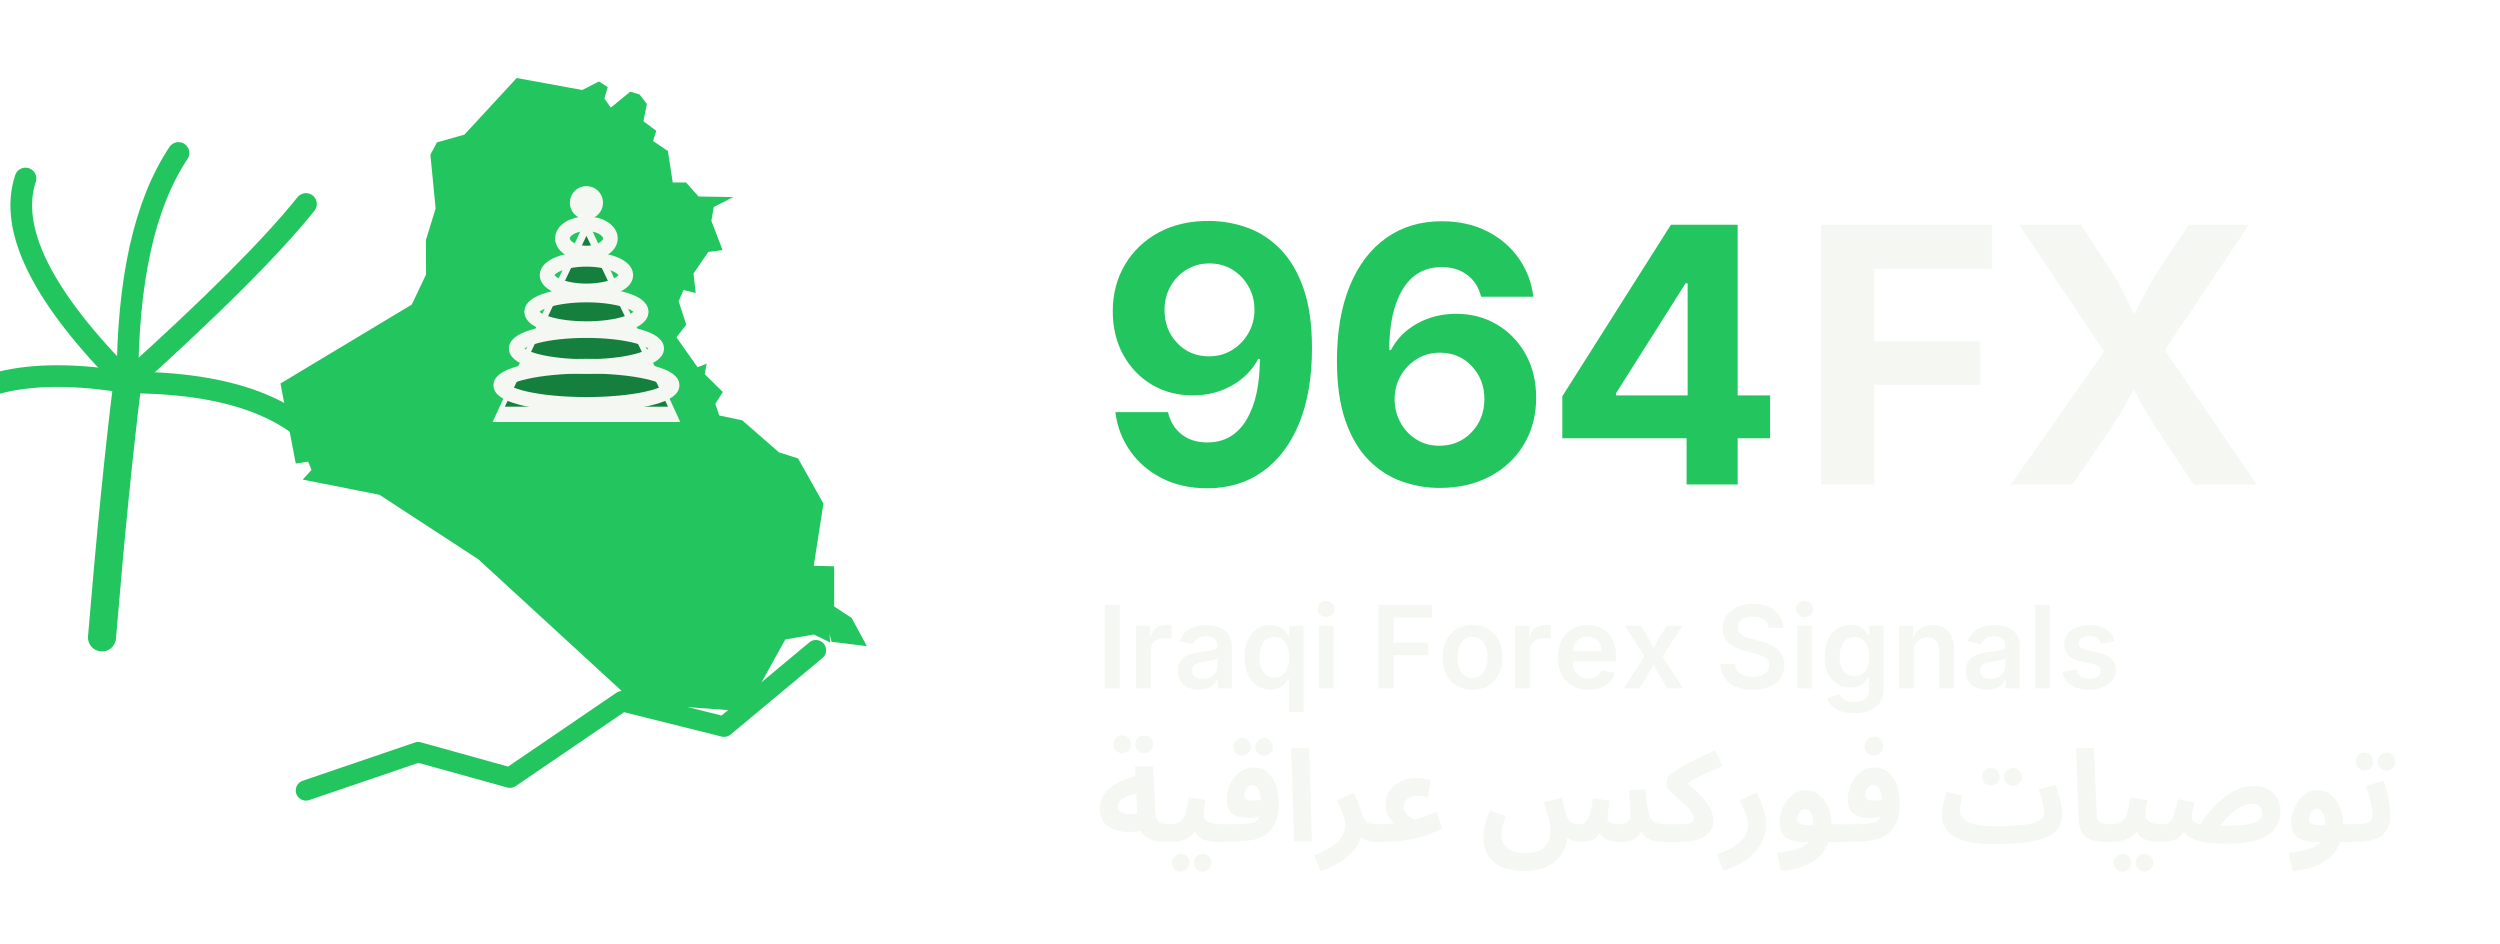
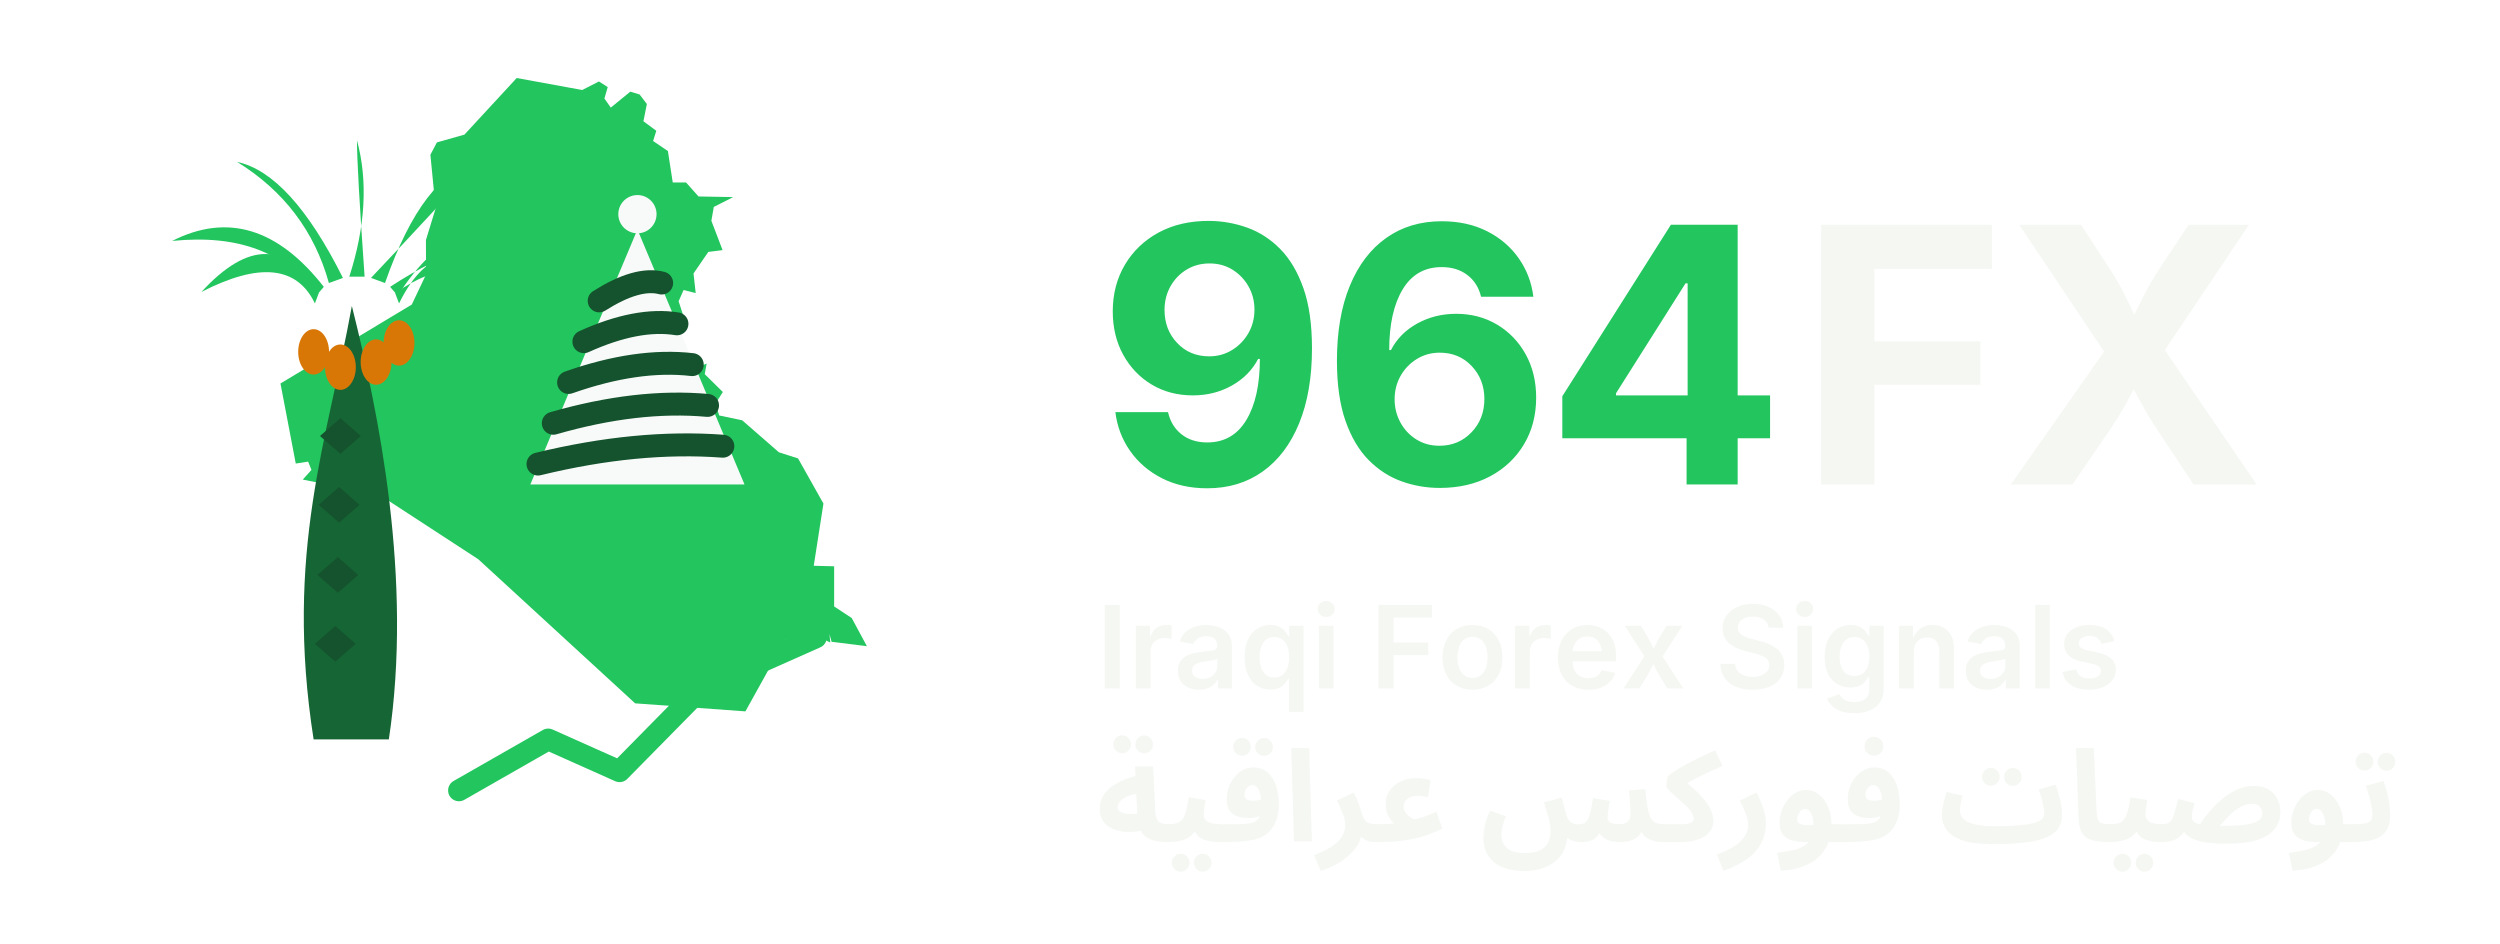
<svg xmlns="http://www.w3.org/2000/svg" viewBox="0 0 196.1 74" role="img">
-   <g fill="none" stroke="#22c55e" stroke-linecap="round" stroke-linejoin="round">
-     <path d="M8.0 50.0 Q9.0 38.0 10.0 30.0" stroke-width="2.20" />
-     <path d="M10.0 30.0 Q-2.0 28.0 -6.0 34.0" stroke-width="1.70" />
-     <path d="M10.0 30.0 Q0.0 20.0 2.0 14.0" stroke-width="1.70" />
-     <path d="M10.0 30.0 Q10.0 18.0 14.0 12.0" stroke-width="1.70" />
-     <path d="M10.0 30.0 Q20.0 21.0 24.0 16.0" stroke-width="1.70" />
-     <path d="M10.0 30.0 Q22.0 30.0 26.0 36.0" stroke-width="1.70" />
-   </g>
  <path d="M50.17 7.41 L50.74 8.16 L50.47 9.51 L51.48 10.26 L51.23 11.06 L52.39 11.85 L52.77 14.31 L53.81 14.31 L54.79 15.41 L57.51 15.46 L55.99 16.23 L55.80 17.32 L56.68 19.62 L55.56 19.76 L54.40 21.45 L54.57 22.99 L53.62 22.75 L53.23 23.63 L53.83 25.47 L53.06 26.46 L54.72 28.81 L55.43 28.52 L55.28 29.35 L56.70 30.75 L56.11 31.68 L56.42 32.59 L58.22 32.97 L61.10 35.48 L62.60 35.96 L64.59 39.50 L63.83 44.38 L65.43 44.42 L65.43 47.57 L66.81 48.48 L68.00 50.69 L65.23 50.34 L65.06 49.72 L65.13 50.40 L63.84 49.77 L61.60 50.16 L58.47 55.80 L49.82 55.17 L37.52 43.87 L29.76 38.81 L23.75 37.62 L24.43 36.86 L24.17 36.21 L23.20 36.36 L22.00 30.08 L32.30 23.89 L33.42 21.53 L33.41 18.83 L34.17 16.35 L33.76 12.14 L34.27 11.17 L36.43 10.56 L40.53 6.12 L45.67 7.06 L46.98 6.39 L47.67 6.83 L47.41 7.73 L47.91 8.44 L49.44 7.19 L50.17 7.41 Z" fill="#22c55e" />
  <g>
-     <path d="M38.64 33.10 L46.00 17.10 L53.36 33.10 Z" fill="#f4f7f2" />
-     <path d="M39.60 31.90 L46.00 18.50 L52.40 31.90 Z" fill="#15803d" />
-     <ellipse cx="46.00" cy="30.22" rx="6.72" ry="1.50" fill="none" stroke="#f4f7f2" stroke-width="1.15" />
-     <ellipse cx="46.00" cy="27.34" rx="5.51" ry="1.41" fill="none" stroke="#f4f7f2" stroke-width="1.15" />
-     <ellipse cx="46.00" cy="24.46" rx="4.30" ry="1.32" fill="none" stroke="#f4f7f2" stroke-width="1.15" />
-     <ellipse cx="46.00" cy="21.58" rx="3.09" ry="1.24" fill="none" stroke="#f4f7f2" stroke-width="1.15" />
-     <ellipse cx="46.00" cy="18.70" rx="1.88" ry="1.15" fill="none" stroke="#f4f7f2" stroke-width="1.15" />
-     <circle cx="46.00" cy="15.90" r="1.3" fill="#f4f7f2" />
+     <path d="M25.4 22.5 Q20.0 15.6 13.5 18.9 Q21.3 18.1 24.8 23.2 Z" fill="#22c55e" />
+     <path d="M26.9 21.8 Q22.8 13.6 18.6 12.7 Q24.1 16.1 25.8 22.2 Z" fill="#22c55e" />
+     <path d="M28.6 21.7 Q28.0 13.2 28.0 11.0 Q29.3 15.8 27.4 21.7 Z" fill="#22c55e" />
+     <path d="M30.2 22.2 Q33.2 13.6 37.5 12.7 Q34.5 16.1 29.1 21.8 Z" fill="#22c55e" />
+     <path d="M31.2 23.2 Q36.0 15.6 42.5 18.9 Q37.3 18.1 30.6 22.5 Z" fill="#22c55e" />
+     <path d="M25.0 23.0 Q21.3 16.9 15.8 22.9 Q22.6 19.4 24.7 23.8 Z" fill="#22c55e" />
+     <path d="M31.3 23.8 Q34.7 16.9 40.2 22.9 Q36.0 19.4 31.0 23.0 Z" fill="#22c55e" />
+     <path d="M24.6 58.0 C22.3 43.3 25.7 34.5 27.6 24.0 C29.7 32.4 32.4 45.4 30.5 58.0 Z" fill="#166534" />
+     <path d="M24.7 50.5 l1.6 -1.4 l1.6 1.4 l-1.6 1.4 Z" fill="#14532d" />
+     <path d="M24.9 45.1 l1.6 -1.4 l1.6 1.4 l-1.6 1.4 Z" fill="#14532d" />
+     <path d="M25.0 39.6 l1.6 -1.4 l1.6 1.4 l-1.6 1.4 Z" fill="#14532d" />
+     <path d="M25.1 34.2 l1.6 -1.4 l1.6 1.4 l-1.6 1.4 Z" fill="#14532d" />
+     <ellipse cx="24.6" cy="27.6" rx="1.21" ry="1.78" fill="#d97706" />
+     <ellipse cx="26.7" cy="28.8" rx="1.21" ry="1.78" fill="#d97706" />
+     <ellipse cx="29.5" cy="28.4" rx="1.21" ry="1.78" fill="#d97706" />
+     <ellipse cx="31.3" cy="26.9" rx="1.21" ry="1.78" fill="#d97706" />
  </g>
-   <path d="M24.0 62.0 L32.8 59.0 L40.0 61.0 L48.8 55.0 L56.8 57.0 L64.0 51.0" fill="none" stroke="#22c55e" stroke-width="1.6" stroke-linecap="round" stroke-linejoin="round" />
+   <g>
+     <path d="M41.60 38.00 L50.00 18.00 L58.40 38.00 Z" fill="#f7faf8" />
+     <path d="M42.2 36.4 Q50.0 34.5 56.7 35.0" fill="none" stroke="#14532d" stroke-width="1.8" stroke-linecap="round" />
+     <path d="M43.4 33.2 Q50.0 31.3 55.5 31.8" fill="none" stroke="#14532d" stroke-width="1.8" stroke-linecap="round" />
+     <path d="M44.6 30.0 Q50.0 28.1 54.3 28.6" fill="none" stroke="#14532d" stroke-width="1.8" stroke-linecap="round" />
+     <path d="M45.8 26.8 Q50.0 24.9 53.1 25.4" fill="none" stroke="#14532d" stroke-width="1.8" stroke-linecap="round" />
+     <path d="M47.0 23.6 Q50.0 21.7 51.9 22.2" fill="none" stroke="#14532d" stroke-width="1.8" stroke-linecap="round" />
+     <circle cx="50.00" cy="16.80" r="1.5" fill="#f7faf8" />
+   </g>
+   <path d="M 36.0 62.0 L 43.0 58.0 L 48.6 60.5 L 55.0 54.0 L 64.0 50.0" fill="none" stroke="#22c55e" stroke-width="1.7" stroke-linecap="round" stroke-linejoin="round" />
  <path fill="#22c55e" d="M94.695 38.301Q92.686 38.301 91.134 37.508Q89.582 36.715 88.639 35.361Q87.695 34.008 87.49 32.326H91.619Q91.865 33.42 92.672 34.062Q93.479 34.705 94.695 34.705Q96.705 34.705 97.765 32.941Q98.824 31.178 98.824 28.156H98.688Q97.99 29.482 96.616 30.248Q95.242 31.014 93.574 31.014Q91.756 31.014 90.341 30.166Q88.926 29.318 88.105 27.828Q87.285 26.338 87.285 24.424Q87.285 22.373 88.242 20.76Q89.199 19.146 90.901 18.23Q92.604 17.314 94.873 17.328Q96.404 17.342 97.847 17.861Q99.289 18.381 100.431 19.543Q101.572 20.705 102.242 22.612Q102.912 24.52 102.912 27.322Q102.912 30.754 101.9 33.215Q100.889 35.676 99.043 36.988Q97.197 38.301 94.695 38.301ZM94.846 27.951Q95.844 27.951 96.65 27.452Q97.457 26.953 97.929 26.126Q98.4 25.299 98.4 24.287Q98.4 23.303 97.942 22.482Q97.484 21.662 96.691 21.163Q95.898 20.664 94.873 20.664Q93.875 20.664 93.075 21.149Q92.275 21.635 91.811 22.462Q91.346 23.289 91.346 24.314Q91.346 25.859 92.337 26.905Q93.328 27.951 94.846 27.951Z M112.935 38.273Q111.377 38.273 109.934 37.754Q108.492 37.234 107.35 36.079Q106.209 34.924 105.539 33.01Q104.869 31.096 104.869 28.293Q104.869 24.875 105.88 22.421Q106.892 19.967 108.738 18.661Q110.584 17.355 113.086 17.355Q115.095 17.355 116.64 18.135Q118.185 18.914 119.129 20.261Q120.072 21.607 120.277 23.275H116.175Q115.916 22.195 115.102 21.573Q114.289 20.951 113.086 20.951Q111.076 20.951 110.023 22.701Q108.97 24.451 108.97 27.459H109.107Q109.791 26.133 111.171 25.374Q112.552 24.615 114.22 24.615Q116.011 24.615 117.433 25.463Q118.855 26.311 119.675 27.794Q120.496 29.277 120.496 31.191Q120.496 33.256 119.539 34.855Q118.582 36.455 116.879 37.364Q115.177 38.273 112.935 38.273ZM112.908 34.965Q114.412 34.965 115.423 33.912Q116.435 32.859 116.435 31.301Q116.435 29.77 115.444 28.717Q114.453 27.664 112.935 27.664Q111.937 27.664 111.13 28.163Q110.324 28.662 109.859 29.489Q109.394 30.316 109.394 31.314Q109.394 32.312 109.852 33.146Q110.31 33.98 111.103 34.473Q111.896 34.965 112.908 34.965Z M122.548 34.377V31.082L131.066 17.629H136.302V31.014H138.845V34.377H136.302V38.0H132.296V34.377ZM132.378 31.014V22.223H132.214L126.759 30.85V31.014Z" />
  <path fill="#f4f7f2" d="M142.848 38.0V17.629H156.247V21.088H147.018V26.775H155.345V30.18H147.018V38.0Z M157.734 38.0 165.048 27.582 158.39 17.629H163.23L165.458 21.047Q166.169 22.141 166.593 22.995Q167.017 23.85 167.413 24.684Q167.823 23.863 168.261 23.002Q168.698 22.141 169.409 21.047L171.679 17.629H176.409L169.806 27.459L177.011 38.0H172.062L169.232 33.734Q168.521 32.654 168.145 31.971Q167.769 31.287 167.372 30.535Q166.976 31.273 166.593 31.964Q166.21 32.654 165.486 33.734L162.56 38.0Z" />
  <path fill="#f4f7f2" d="M87.833 47.452V54.0H86.659V47.452Z M89.098 54.0V49.087H90.206V49.909H90.258Q90.39 49.482 90.72 49.252Q91.049 49.021 91.471 49.021Q91.691 49.021 91.889 49.052V50.102Q91.818 50.084 91.66 50.065Q91.502 50.045 91.348 50.045Q90.869 50.045 90.555 50.342Q90.241 50.638 90.241 51.108V54.0Z M94.042 54.101Q93.576 54.101 93.203 53.932Q92.829 53.763 92.614 53.433Q92.398 53.104 92.398 52.62Q92.398 52.066 92.669 51.761Q92.939 51.456 93.367 51.317Q93.796 51.179 94.271 51.13Q94.912 51.06 95.198 51.001Q95.483 50.941 95.483 50.687V50.665Q95.483 50.304 95.264 50.104Q95.044 49.904 94.626 49.904Q94.196 49.904 93.941 50.093Q93.686 50.282 93.598 50.524L92.539 50.309Q92.754 49.658 93.319 49.342Q93.884 49.025 94.622 49.025Q94.969 49.025 95.323 49.107Q95.677 49.188 95.971 49.379Q96.266 49.57 96.446 49.898Q96.626 50.225 96.626 50.717V54.0H95.532V53.323H95.488Q95.325 53.64 94.969 53.87Q94.613 54.101 94.042 54.101ZM94.336 53.253Q94.864 53.253 95.178 52.95Q95.492 52.646 95.492 52.238V51.658Q95.413 51.719 95.211 51.765Q95.009 51.812 94.782 51.844Q94.556 51.877 94.407 51.899Q94.02 51.952 93.763 52.11Q93.506 52.269 93.506 52.607Q93.506 52.923 93.739 53.088Q93.972 53.253 94.336 53.253Z M102.247 55.837H101.104V53.222H101.056Q100.963 53.398 100.796 53.6Q100.629 53.802 100.35 53.945Q100.071 54.088 99.649 54.088Q99.069 54.088 98.61 53.791Q98.151 53.495 97.887 52.928Q97.624 52.361 97.624 51.552Q97.624 50.735 97.892 50.17Q98.16 49.605 98.619 49.315Q99.078 49.025 99.645 49.025Q100.084 49.025 100.364 49.173Q100.643 49.32 100.805 49.524Q100.968 49.729 101.056 49.9H101.126V49.087H102.247ZM99.961 53.147Q100.52 53.147 100.823 52.706Q101.126 52.264 101.126 51.548Q101.126 50.832 100.825 50.399Q100.524 49.966 99.961 49.966Q99.381 49.966 99.087 50.414Q98.792 50.862 98.792 51.548Q98.792 52.238 99.089 52.693Q99.386 53.147 99.961 53.147Z M103.455 54.0V49.087H104.598V54.0ZM104.026 48.393Q103.754 48.393 103.558 48.21Q103.363 48.028 103.363 47.764Q103.363 47.505 103.558 47.323Q103.754 47.14 104.026 47.14Q104.303 47.14 104.499 47.323Q104.694 47.505 104.694 47.764Q104.694 48.028 104.499 48.21Q104.303 48.393 104.026 48.393Z  M108.131 54.0V47.452H112.323V48.441H109.304V50.405H112.029V51.381H109.304V54.0Z M115.5 54.101Q114.784 54.101 114.257 53.782Q113.729 53.464 113.442 52.895Q113.154 52.326 113.154 51.57Q113.154 50.805 113.442 50.232Q113.729 49.658 114.257 49.342Q114.784 49.025 115.5 49.025Q116.217 49.025 116.744 49.342Q117.271 49.658 117.562 50.232Q117.852 50.805 117.852 51.57Q117.852 52.326 117.562 52.895Q117.271 53.464 116.744 53.782Q116.217 54.101 115.5 54.101ZM115.5 53.174Q115.9 53.174 116.164 52.958Q116.428 52.743 116.56 52.378Q116.691 52.014 116.691 51.565Q116.691 51.113 116.56 50.748Q116.428 50.383 116.164 50.168Q115.9 49.953 115.5 49.953Q115.105 49.953 114.841 50.168Q114.578 50.383 114.448 50.748Q114.318 51.113 114.318 51.565Q114.318 52.014 114.448 52.378Q114.578 52.743 114.841 52.958Q115.105 53.174 115.5 53.174Z M118.849 54.0V49.087H119.957V49.909H120.009Q120.141 49.482 120.471 49.252Q120.8 49.021 121.222 49.021Q121.442 49.021 121.64 49.052V50.102Q121.569 50.084 121.411 50.065Q121.253 50.045 121.099 50.045Q120.62 50.045 120.306 50.342Q119.992 50.638 119.992 51.108V54.0Z M124.593 54.101Q123.85 54.101 123.316 53.789Q122.782 53.477 122.494 52.91Q122.207 52.343 122.207 51.574Q122.207 50.818 122.49 50.245Q122.773 49.671 123.294 49.348Q123.815 49.025 124.518 49.025Q125.116 49.025 125.628 49.287Q126.14 49.548 126.452 50.095Q126.764 50.643 126.764 51.504V51.864H123.345Q123.367 52.519 123.712 52.862Q124.057 53.205 124.606 53.205Q124.984 53.205 125.254 53.042Q125.524 52.879 125.639 52.567L126.689 52.783Q126.513 53.376 125.962 53.739Q125.41 54.101 124.593 54.101ZM123.349 51.086H125.652Q125.599 50.559 125.316 50.24Q125.032 49.922 124.522 49.922Q124 49.922 123.694 50.258Q123.389 50.594 123.349 51.086Z M127.357 54.0 128.983 51.478 127.454 49.087H128.71L129.211 49.922Q129.356 50.172 129.477 50.412Q129.598 50.651 129.712 50.88Q129.827 50.651 129.945 50.41Q130.064 50.168 130.213 49.922L130.732 49.087H131.962L130.407 51.504L132.037 54.0H130.789L130.183 53.016Q130.038 52.774 129.917 52.539Q129.796 52.304 129.682 52.08Q129.572 52.304 129.458 52.539Q129.343 52.774 129.198 53.016L128.592 54.0Z  M137.482 54.101Q136.339 54.101 135.66 53.574Q134.981 53.046 134.942 52.075H136.098Q136.137 52.594 136.528 52.846Q136.919 53.099 137.473 53.099Q138.053 53.099 138.42 52.838Q138.787 52.576 138.787 52.154Q138.787 51.772 138.462 51.576Q138.137 51.381 137.605 51.245L136.862 51.051Q136.041 50.84 135.581 50.414Q135.122 49.988 135.122 49.293Q135.122 48.713 135.434 48.281Q135.746 47.848 136.287 47.606Q136.827 47.364 137.513 47.364Q138.211 47.364 138.737 47.606Q139.262 47.848 139.561 48.274Q139.859 48.7 139.873 49.245H138.734Q138.69 48.828 138.359 48.595Q138.027 48.362 137.495 48.362Q136.941 48.362 136.625 48.606Q136.309 48.85 136.309 49.223Q136.309 49.5 136.478 49.674Q136.647 49.847 136.904 49.953Q137.161 50.058 137.425 50.124L138.036 50.282Q138.519 50.401 138.961 50.623Q139.402 50.845 139.681 51.218Q139.96 51.592 139.96 52.163Q139.96 52.739 139.666 53.176Q139.372 53.613 138.818 53.857Q138.264 54.101 137.482 54.101Z M140.984 54.0V49.087H142.127V54.0ZM141.556 48.393Q141.283 48.393 141.088 48.21Q140.892 48.028 140.892 47.764Q140.892 47.505 141.088 47.323Q141.283 47.14 141.556 47.14Q141.833 47.14 142.028 47.323Q142.224 47.505 142.224 47.764Q142.224 48.028 142.028 48.21Q141.833 48.393 141.556 48.393Z M145.458 55.942Q144.57 55.942 144.034 55.617Q143.498 55.292 143.313 54.804L144.28 54.457Q144.395 54.668 144.656 54.87Q144.917 55.072 145.454 55.072Q145.985 55.072 146.306 54.824Q146.627 54.576 146.627 54.048V53.121H146.53Q146.442 53.297 146.28 53.486Q146.117 53.675 145.845 53.8Q145.572 53.925 145.146 53.925Q144.583 53.925 144.124 53.659Q143.665 53.394 143.395 52.862Q143.125 52.33 143.125 51.53Q143.125 50.726 143.395 50.166Q143.665 49.605 144.126 49.315Q144.588 49.025 145.155 49.025Q145.59 49.025 145.871 49.17Q146.152 49.315 146.319 49.52Q146.486 49.724 146.574 49.9H146.636V49.087H147.756V54.013Q147.756 54.672 147.458 55.099Q147.159 55.525 146.64 55.734Q146.122 55.942 145.458 55.942ZM145.467 53.024Q146.025 53.024 146.328 52.625Q146.631 52.225 146.631 51.521Q146.631 50.823 146.333 50.394Q146.034 49.966 145.467 49.966Q144.887 49.966 144.59 50.41Q144.293 50.854 144.293 51.521Q144.293 52.203 144.592 52.614Q144.891 53.024 145.467 53.024Z M150.112 51.122V54.0H148.969V49.087H150.05L150.063 50.067Q150.503 49.025 151.584 49.025Q152.344 49.025 152.803 49.509Q153.263 49.992 153.263 50.875V54.0H152.12V51.051Q152.12 50.559 151.865 50.278Q151.61 49.997 151.162 49.997Q150.705 49.997 150.408 50.291Q150.112 50.585 150.112 51.122Z M155.847 54.101Q155.381 54.101 155.007 53.932Q154.634 53.763 154.418 53.433Q154.203 53.104 154.203 52.62Q154.203 52.066 154.473 51.761Q154.744 51.456 155.172 51.317Q155.601 51.179 156.075 51.13Q156.717 51.06 157.002 51.001Q157.288 50.941 157.288 50.687V50.665Q157.288 50.304 157.068 50.104Q156.849 49.904 156.431 49.904Q156 49.904 155.746 50.093Q155.491 50.282 155.403 50.524L154.344 50.309Q154.559 49.658 155.124 49.342Q155.688 49.025 156.427 49.025Q156.774 49.025 157.128 49.107Q157.481 49.188 157.776 49.379Q158.07 49.57 158.25 49.898Q158.431 50.225 158.431 50.717V54.0H157.336V53.323H157.292Q157.13 53.64 156.774 53.87Q156.418 54.101 155.847 54.101ZM156.141 53.253Q156.668 53.253 156.983 52.95Q157.297 52.646 157.297 52.238V51.658Q157.218 51.719 157.016 51.765Q156.813 51.812 156.587 51.844Q156.361 51.877 156.211 51.899Q155.825 51.952 155.568 52.11Q155.311 52.269 155.311 52.607Q155.311 52.923 155.543 53.088Q155.776 53.253 156.141 53.253Z M160.786 47.452V54.0H159.644V47.452Z M163.858 54.101Q163.01 54.101 162.458 53.739Q161.907 53.376 161.779 52.708L162.847 52.506Q163.041 53.227 163.88 53.227Q164.302 53.227 164.55 53.057Q164.798 52.888 164.798 52.638Q164.798 52.22 164.135 52.075L163.295 51.895Q161.916 51.596 161.916 50.52Q161.916 50.062 162.166 49.729Q162.417 49.395 162.863 49.21Q163.309 49.025 163.897 49.025Q164.732 49.025 165.218 49.373Q165.704 49.72 165.853 50.291L164.833 50.493Q164.746 50.238 164.526 50.058Q164.306 49.878 163.911 49.878Q163.55 49.878 163.304 50.038Q163.058 50.199 163.058 50.449Q163.058 50.665 163.219 50.803Q163.379 50.941 163.757 51.025L164.592 51.201Q165.967 51.495 165.967 52.528Q165.967 52.994 165.699 53.347Q165.431 53.701 164.954 53.901Q164.478 54.101 163.858 54.101Z" />
  <path fill="#f4f7f2" d="M91.56 66.05Q90.81 66.05 90.28 65.85Q89.75 65.65 89.48 65.17Q88.85 65.29 88.27 65.245Q87.69 65.2 87.24 64.995Q86.79 64.79 86.53 64.405Q86.27 64.02 86.27 63.45Q86.27 62.78 86.635 62.275Q87.0 61.77 87.635 61.42Q88.27 61.07 89.07 60.88L89.04 60.12H90.45L90.62 63.66Q90.65 64.27 90.895 64.46Q91.14 64.65 91.66 64.65Q92.04 64.65 92.2 64.845Q92.36 65.04 92.36 65.33Q92.36 65.64 92.155 65.845Q91.95 66.05 91.56 66.05ZM87.67 63.32Q87.67 63.55 87.895 63.68Q88.12 63.81 88.47 63.845Q88.82 63.88 89.2 63.81L89.14 62.27Q88.46 62.38 88.065 62.67Q87.67 62.96 87.67 63.32ZM88.03 59.08Q87.74 59.08 87.535 58.875Q87.33 58.67 87.33 58.39Q87.33 58.1 87.535 57.89Q87.74 57.68 88.03 57.68Q88.31 57.68 88.51 57.89Q88.71 58.1 88.71 58.39Q88.71 58.67 88.51 58.875Q88.31 59.08 88.03 59.08ZM89.76 59.09Q89.47 59.09 89.265 58.885Q89.06 58.68 89.06 58.4Q89.06 58.11 89.265 57.9Q89.47 57.69 89.76 57.69Q90.04 57.69 90.24 57.9Q90.44 58.11 90.44 58.4Q90.44 58.68 90.24 58.885Q90.04 59.09 89.76 59.09Z M91.56 66.05 91.66 64.65Q92.02 64.65 92.28 64.58Q92.54 64.51 92.72 64.295Q92.9 64.08 93.025 63.66Q93.15 63.24 93.25 62.54L94.56 62.76Q94.52 62.99 94.47 63.31Q94.42 63.63 94.42 63.9Q94.42 64.26 94.72 64.455Q95.02 64.65 95.75 64.65Q96.13 64.65 96.29 64.845Q96.45 65.04 96.45 65.33Q96.45 65.64 96.245 65.845Q96.04 66.05 95.65 66.05Q94.95 66.05 94.455 65.87Q93.96 65.69 93.73 65.23Q93.46 65.59 93.095 65.765Q92.73 65.94 92.335 65.995Q91.94 66.05 91.56 66.05ZM94.35 68.37Q94.06 68.37 93.855 68.165Q93.65 67.96 93.65 67.68Q93.65 67.39 93.855 67.18Q94.06 66.97 94.35 66.97Q94.63 66.97 94.83 67.18Q95.03 67.39 95.03 67.68Q95.03 67.96 94.83 68.165Q94.63 68.37 94.35 68.37ZM92.62 68.37Q92.33 68.37 92.125 68.165Q91.92 67.96 91.92 67.68Q91.92 67.39 92.125 67.18Q92.33 66.97 92.62 66.97Q92.9 66.97 93.1 67.18Q93.3 67.39 93.3 67.68Q93.3 67.96 93.1 68.165Q92.9 68.37 92.62 68.37Z M95.65 66.05 95.75 64.66Q96.58 64.66 97.085 64.65Q97.59 64.64 97.875 64.605Q98.16 64.57 98.3 64.515Q98.44 64.46 98.54 64.39Q98.62 64.33 98.685 64.24Q98.75 64.15 98.8 64.02Q98.39 64.17 97.95 64.17Q97.16 64.17 96.695 63.835Q96.23 63.5 96.23 62.65Q96.23 62.21 96.38 61.775Q96.53 61.34 96.81 60.985Q97.09 60.63 97.47 60.415Q97.85 60.2 98.31 60.2Q98.99 60.2 99.435 60.595Q99.88 60.99 100.095 61.655Q100.31 62.32 100.31 63.13Q100.31 63.84 100.1 64.365Q99.89 64.89 99.6 65.19Q99.36 65.44 99.05 65.61Q98.74 65.78 98.295 65.875Q97.85 65.97 97.205 66.01Q96.56 66.05 95.65 66.05ZM97.61 62.38Q97.61 62.81 98.28 62.81Q98.6 62.81 98.92 62.71Q98.87 62.16 98.69 61.87Q98.51 61.58 98.23 61.58Q97.99 61.58 97.8 61.805Q97.61 62.03 97.61 62.38ZM97.43 59.28Q97.14 59.28 96.935 59.075Q96.73 58.87 96.73 58.59Q96.73 58.3 96.935 58.09Q97.14 57.88 97.43 57.88Q97.71 57.88 97.91 58.09Q98.11 58.3 98.11 58.59Q98.11 58.87 97.91 59.075Q97.71 59.28 97.43 59.28ZM99.16 59.29Q98.87 59.29 98.665 59.085Q98.46 58.88 98.46 58.6Q98.46 58.31 98.665 58.1Q98.87 57.89 99.16 57.89Q99.44 57.89 99.64 58.1Q99.84 58.31 99.84 58.6Q99.84 58.88 99.64 59.085Q99.44 59.29 99.16 59.29Z M101.5 66.0 101.29 58.68H102.69L102.9 66.0Z M103.59 68.31 103.08 67.07Q103.79 66.82 104.34 66.485Q104.89 66.15 105.205 65.71Q105.52 65.27 105.52 64.74Q105.52 64.32 105.33 63.82Q105.14 63.32 104.87 62.8L106.18 62.17Q106.36 62.48 106.495 62.835Q106.63 63.19 106.72 63.47Q106.81 63.75 106.84 63.85Q106.98 64.33 107.225 64.49Q107.47 64.65 108.02 64.65Q108.4 64.65 108.565 64.845Q108.73 65.04 108.73 65.33Q108.73 65.64 108.52 65.845Q108.31 66.05 107.92 66.05Q107.16 66.05 106.76 65.64Q106.59 66.26 106.115 66.785Q105.64 67.31 104.98 67.7Q104.32 68.09 103.59 68.31Z M107.93 66.05 108.03 64.65Q108.5 64.65 108.755 64.64Q109.01 64.63 109.14 64.615Q109.27 64.6 109.36 64.59Q109.26 64.49 109.1 64.3Q108.94 64.11 108.815 63.81Q108.69 63.51 108.69 63.09Q108.69 62.48 109.005 62.02Q109.32 61.56 109.86 61.3Q110.4 61.04 111.07 61.04Q111.67 61.04 112.22 61.2L112.0 62.53Q111.8 62.48 111.58 62.45Q111.36 62.42 111.19 62.42Q110.7 62.42 110.4 62.65Q110.1 62.88 110.1 63.26Q110.1 63.55 110.265 63.765Q110.43 63.98 110.64 64.11Q110.85 64.24 110.98 64.28Q111.32 64.18 111.545 64.115Q111.77 64.05 112.02 63.955Q112.27 63.86 112.68 63.68L113.13 65.0Q112.29 65.41 111.49 65.64Q110.69 65.87 109.83 65.96Q108.97 66.05 107.93 66.05Z  M119.53 68.32Q118.57 68.32 117.86 68.025Q117.15 67.73 116.755 67.15Q116.36 66.57 116.36 65.72Q116.36 65.37 116.455 64.845Q116.55 64.32 116.88 63.59L118.11 64.02Q117.94 64.49 117.85 64.825Q117.76 65.16 117.76 65.48Q117.76 65.87 117.94 66.2Q118.12 66.53 118.52 66.725Q118.92 66.92 119.57 66.92Q120.37 66.92 120.82 66.69Q121.27 66.46 121.45 66.065Q121.63 65.67 121.63 65.2Q121.63 64.79 121.485 64.21Q121.34 63.63 121.11 62.93L122.51 62.57Q122.65 63.15 122.735 63.47Q122.82 63.79 122.87 63.95Q123.02 64.4 123.27 64.535Q123.52 64.67 123.86 64.66Q124.05 64.66 124.21 64.6Q124.37 64.54 124.505 64.345Q124.64 64.15 124.75 63.74Q124.86 63.33 124.95 62.61L126.27 62.82Q126.21 63.17 126.15 63.56Q126.09 63.95 126.09 64.16Q126.09 64.35 126.275 64.5Q126.46 64.65 127.01 64.65Q127.9 64.65 127.9 63.86Q127.9 63.52 127.875 63.085Q127.85 62.65 127.77 62.0L129.06 61.9Q129.14 62.83 129.24 63.38Q129.34 63.93 129.505 64.205Q129.67 64.48 129.93 64.565Q130.19 64.65 130.58 64.65Q130.96 64.65 131.125 64.845Q131.29 65.04 131.29 65.33Q131.29 65.64 131.08 65.845Q130.87 66.05 130.48 66.05Q129.96 66.05 129.5 65.885Q129.04 65.72 128.75 65.25Q128.57 65.59 128.29 65.76Q128.01 65.93 127.685 65.99Q127.36 66.05 127.04 66.05Q126.48 66.05 126.065 65.865Q125.65 65.68 125.47 65.34Q125.21 65.79 124.825 65.92Q124.44 66.05 124.05 66.05Q123.73 66.05 123.44 65.97Q123.15 65.89 122.94 65.71Q122.81 66.95 121.905 67.635Q121.0 68.32 119.53 68.32Z M130.49 66.05 130.59 64.65H132.02Q132.86 64.65 132.86 64.18Q132.86 64.06 132.735 63.795Q132.61 63.53 132.2 63.15Q131.98 62.95 131.725 62.725Q131.47 62.5 131.24 62.295Q131.01 62.09 130.86 61.93Q130.71 61.77 130.71 61.7Q130.71 61.47 130.755 61.195Q130.8 60.92 130.92 60.82Q131.15 60.61 131.665 60.3Q132.18 59.99 132.915 59.62Q133.65 59.25 134.54 58.86L135.11 60.08Q134.27 60.44 133.57 60.78Q132.87 61.12 132.34 61.43Q133.03 62.0 133.445 62.455Q133.86 62.91 134.065 63.275Q134.27 63.64 134.335 63.93Q134.4 64.22 134.4 64.44Q134.4 64.68 134.285 64.955Q134.17 65.23 133.875 65.48Q133.58 65.73 133.05 65.89Q132.52 66.05 131.69 66.05Z M135.19 68.3 134.68 67.02Q135.96 66.57 136.54 65.985Q137.12 65.4 137.12 64.74Q137.12 64.32 136.94 63.835Q136.76 63.35 136.47 62.8L137.78 62.17Q138.13 62.84 138.325 63.45Q138.52 64.06 138.52 64.59Q138.52 65.82 137.72 66.76Q136.92 67.7 135.19 68.3Z M139.69 68.3 139.4 66.9Q140.3 66.79 140.915 66.615Q141.53 66.44 141.87 66.05H141.6Q140.66 66.05 140.125 65.705Q139.59 65.36 139.59 64.52Q139.59 64.07 139.745 63.62Q139.9 63.17 140.18 62.795Q140.46 62.42 140.835 62.195Q141.21 61.97 141.65 61.97Q142.25 61.97 142.7 62.34Q143.15 62.71 143.405 63.32Q143.66 63.93 143.66 64.65H144.45Q144.83 64.65 144.995 64.845Q145.16 65.04 145.16 65.33Q145.16 65.64 144.95 65.845Q144.74 66.05 144.35 66.05H143.43Q143.04 67.09 142.075 67.655Q141.11 68.22 139.69 68.3ZM140.97 64.28Q140.97 64.39 141.045 64.505Q141.12 64.62 141.39 64.685Q141.66 64.75 142.25 64.7Q142.24 64.12 142.06 63.785Q141.88 63.45 141.59 63.45Q141.38 63.45 141.245 63.595Q141.11 63.74 141.04 63.935Q140.97 64.13 140.97 64.28Z M144.36 66.05 144.46 64.66Q145.29 64.66 145.795 64.65Q146.3 64.64 146.585 64.605Q146.87 64.57 147.01 64.515Q147.15 64.46 147.25 64.39Q147.33 64.33 147.395 64.24Q147.46 64.15 147.51 64.02Q147.1 64.17 146.66 64.17Q145.87 64.17 145.405 63.835Q144.94 63.5 144.94 62.65Q144.94 62.21 145.09 61.775Q145.24 61.34 145.52 60.985Q145.8 60.63 146.18 60.415Q146.56 60.2 147.02 60.2Q147.7 60.2 148.145 60.595Q148.59 60.99 148.805 61.655Q149.02 62.32 149.02 63.13Q149.02 63.84 148.81 64.365Q148.6 64.89 148.31 65.19Q148.07 65.44 147.76 65.61Q147.45 65.78 147.005 65.875Q146.56 65.97 145.915 66.01Q145.27 66.05 144.36 66.05ZM146.32 62.38Q146.32 62.81 146.99 62.81Q147.31 62.81 147.63 62.71Q147.58 62.16 147.4 61.87Q147.22 61.58 146.94 61.58Q146.7 61.58 146.51 61.805Q146.32 62.03 146.32 62.38ZM147.0 59.27Q146.69 59.27 146.475 59.06Q146.26 58.85 146.26 58.54Q146.26 58.23 146.475 58.01Q146.69 57.79 147.0 57.79Q147.3 57.79 147.515 58.01Q147.73 58.23 147.73 58.54Q147.73 58.85 147.515 59.06Q147.3 59.27 147.0 59.27Z  M156.25 66.21Q154.82 66.21 153.955 65.92Q153.09 65.63 152.71 65.12Q152.33 64.61 152.33 63.96Q152.33 63.49 152.45 62.995Q152.57 62.5 152.68 62.12L153.93 62.41Q153.86 62.69 153.795 63.005Q153.73 63.32 153.73 63.56Q153.73 63.93 153.995 64.215Q154.26 64.5 154.87 64.655Q155.48 64.81 156.51 64.81V64.84L156.52 64.81Q158.46 64.81 159.405 64.59Q160.35 64.37 160.35 63.82Q160.35 63.46 160.23 62.955Q160.11 62.45 159.92 61.93L161.23 61.55Q161.36 61.89 161.48 62.295Q161.6 62.7 161.675 63.105Q161.75 63.51 161.75 63.86Q161.75 64.48 161.48 64.925Q161.21 65.37 160.585 65.655Q159.96 65.94 158.9 66.075Q157.84 66.21 156.26 66.21V66.2ZM156.17 61.63Q155.88 61.63 155.675 61.425Q155.47 61.22 155.47 60.94Q155.47 60.65 155.675 60.44Q155.88 60.23 156.17 60.23Q156.45 60.23 156.65 60.44Q156.85 60.65 156.85 60.94Q156.85 61.22 156.65 61.425Q156.45 61.63 156.17 61.63ZM157.9 61.64Q157.61 61.64 157.405 61.435Q157.2 61.23 157.2 60.95Q157.2 60.66 157.405 60.45Q157.61 60.24 157.9 60.24Q158.18 60.24 158.38 60.45Q158.58 60.66 158.58 60.95Q158.58 61.23 158.38 61.435Q158.18 61.64 157.9 61.64Z M165.42 66.05Q164.49 66.05 163.985 65.86Q163.48 65.67 163.28 65.265Q163.08 64.86 163.05 64.24L162.84 58.68H164.24L164.45 63.57Q164.47 64.03 164.55 64.26Q164.63 64.49 164.855 64.57Q165.08 64.65 165.52 64.65Q165.9 64.65 166.065 64.845Q166.23 65.04 166.23 65.33Q166.23 65.64 166.02 65.845Q165.81 66.05 165.42 66.05Z M165.43 66.05 165.53 64.65Q165.89 64.65 166.15 64.58Q166.41 64.51 166.59 64.295Q166.77 64.08 166.895 63.66Q167.02 63.24 167.12 62.54L168.43 62.76Q168.39 62.99 168.34 63.31Q168.29 63.63 168.29 63.9Q168.29 64.26 168.59 64.455Q168.89 64.65 169.62 64.65Q170 64.65 170.16 64.845Q170.32 65.04 170.32 65.33Q170.32 65.64 170.115 65.845Q169.91 66.05 169.52 66.05Q168.82 66.05 168.325 65.87Q167.83 65.69 167.6 65.23Q167.33 65.59 166.965 65.765Q166.6 65.94 166.205 65.995Q165.81 66.05 165.43 66.05ZM168.22 68.37Q167.93 68.37 167.725 68.165Q167.52 67.96 167.52 67.68Q167.52 67.39 167.725 67.18Q167.93 66.97 168.22 66.97Q168.5 66.97 168.7 67.18Q168.9 67.39 168.9 67.68Q168.9 67.96 168.7 68.165Q168.5 68.37 168.22 68.37ZM166.49 68.37Q166.2 68.37 165.995 68.165Q165.79 67.96 165.79 67.68Q165.79 67.39 165.995 67.18Q166.2 66.97 166.49 66.97Q166.77 66.97 166.97 67.18Q167.17 67.39 167.17 67.68Q167.17 67.96 166.97 68.165Q166.77 68.37 166.49 68.37Z M174.7 66.18Q173.58 66.18 172.91 66.06Q172.24 65.94 171.875 65.73Q171.51 65.52 171.32 65.24Q170.95 65.77 170.48 65.91Q170.01 66.05 169.52 66.05L169.62 64.65Q170.03 64.65 170.225 64.465Q170.42 64.28 170.545 63.85Q170.67 63.42 170.86 62.68L172.13 62.99Q171.92 63.8 171.92 64.04Q171.92 64.27 172.045 64.42Q172.17 64.57 172.57 64.66Q172.96 64.06 173.44 63.515Q173.92 62.97 174.46 62.55Q175 62.13 175.58 61.89Q176.16 61.65 176.76 61.65Q177.77 61.65 178.32 62.22Q178.87 62.79 178.87 63.69Q178.87 64.42 178.455 64.98Q178.04 65.54 177.125 65.86Q176.21 66.18 174.7 66.18ZM176.62 63.05Q176.18 63.05 175.735 63.3Q175.29 63.55 174.875 63.95Q174.46 64.35 174.13 64.78Q174.28 64.78 174.45 64.78Q175.61 64.78 176.265 64.67Q176.92 64.56 177.195 64.335Q177.47 64.11 177.47 63.79Q177.47 63.51 177.27 63.28Q177.07 63.05 176.62 63.05Z M179.83 68.3 179.54 66.9Q180.44 66.79 181.055 66.615Q181.67 66.44 182.01 66.05H181.74Q180.8 66.05 180.265 65.705Q179.73 65.36 179.73 64.52Q179.73 64.07 179.885 63.62Q180.04 63.17 180.32 62.795Q180.6 62.42 180.975 62.195Q181.35 61.97 181.79 61.97Q182.39 61.97 182.84 62.34Q183.29 62.71 183.545 63.32Q183.8 63.93 183.8 64.65H184.59Q184.97 64.65 185.135 64.845Q185.3 65.04 185.3 65.33Q185.3 65.64 185.09 65.845Q184.88 66.05 184.49 66.05H183.57Q183.18 67.09 182.215 67.655Q181.25 68.22 179.83 68.3ZM181.11 64.28Q181.11 64.39 181.185 64.505Q181.26 64.62 181.53 64.685Q181.8 64.75 182.39 64.7Q182.38 64.12 182.2 63.785Q182.02 63.45 181.73 63.45Q181.52 63.45 181.385 63.595Q181.25 63.74 181.18 63.935Q181.11 64.13 181.11 64.28Z M185.48 60.44Q185.19 60.44 184.985 60.235Q184.78 60.03 184.78 59.75Q184.78 59.46 184.985 59.25Q185.19 59.04 185.48 59.04Q185.76 59.04 185.96 59.25Q186.16 59.46 186.16 59.75Q186.16 60.03 185.96 60.235Q185.76 60.44 185.48 60.44ZM187.21 60.45Q186.92 60.45 186.715 60.245Q186.51 60.04 186.51 59.76Q186.51 59.47 186.715 59.26Q186.92 59.05 187.21 59.05Q187.49 59.05 187.69 59.26Q187.89 59.47 187.89 59.76Q187.89 60.04 187.69 60.245Q187.49 60.45 187.21 60.45ZM184.5 66.05 184.6 64.65Q185.2 64.65 185.52 64.59Q185.84 64.53 185.965 64.365Q186.09 64.2 186.09 63.89Q186.09 63.61 186.015 63.22Q185.94 62.83 185.825 62.41Q185.71 61.99 185.58 61.64L186.96 61.26Q187.09 61.6 187.21 62.05Q187.33 62.5 187.41 62.975Q187.49 63.45 187.49 63.89Q187.49 64.57 187.27 64.995Q187.05 65.42 186.655 65.65Q186.26 65.88 185.71 65.965Q185.16 66.05 184.5 66.05Z" />
</svg>
